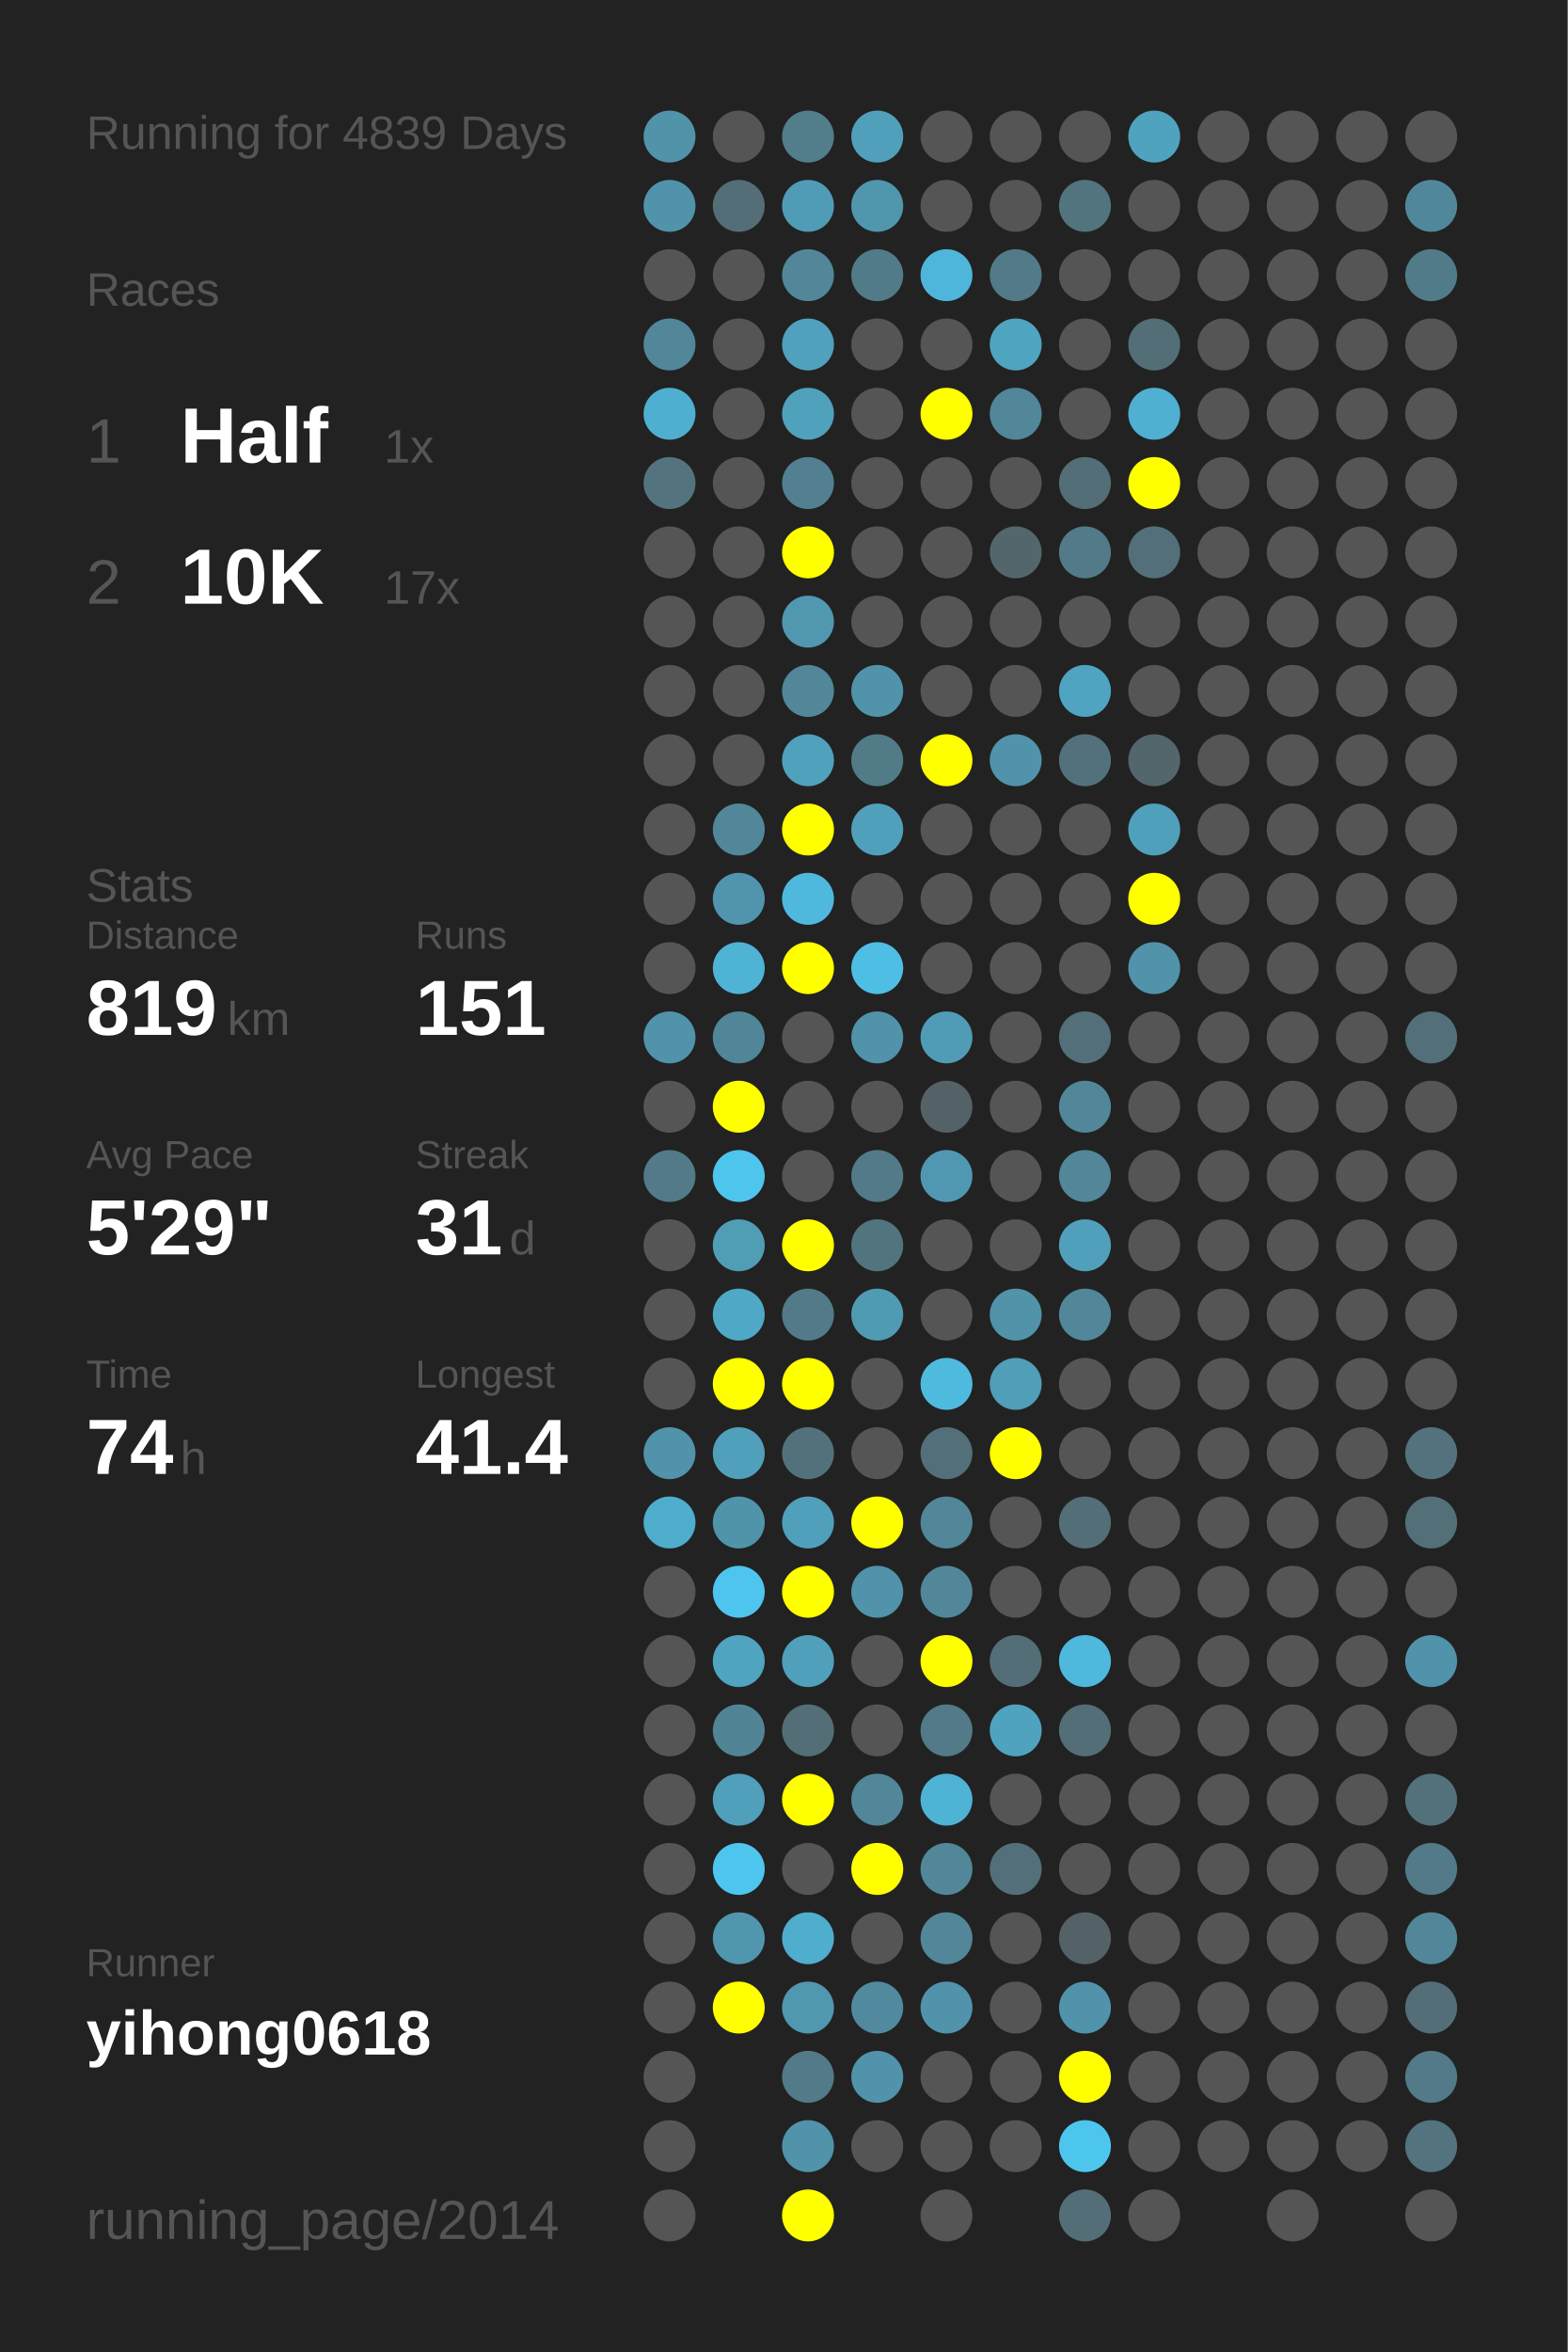
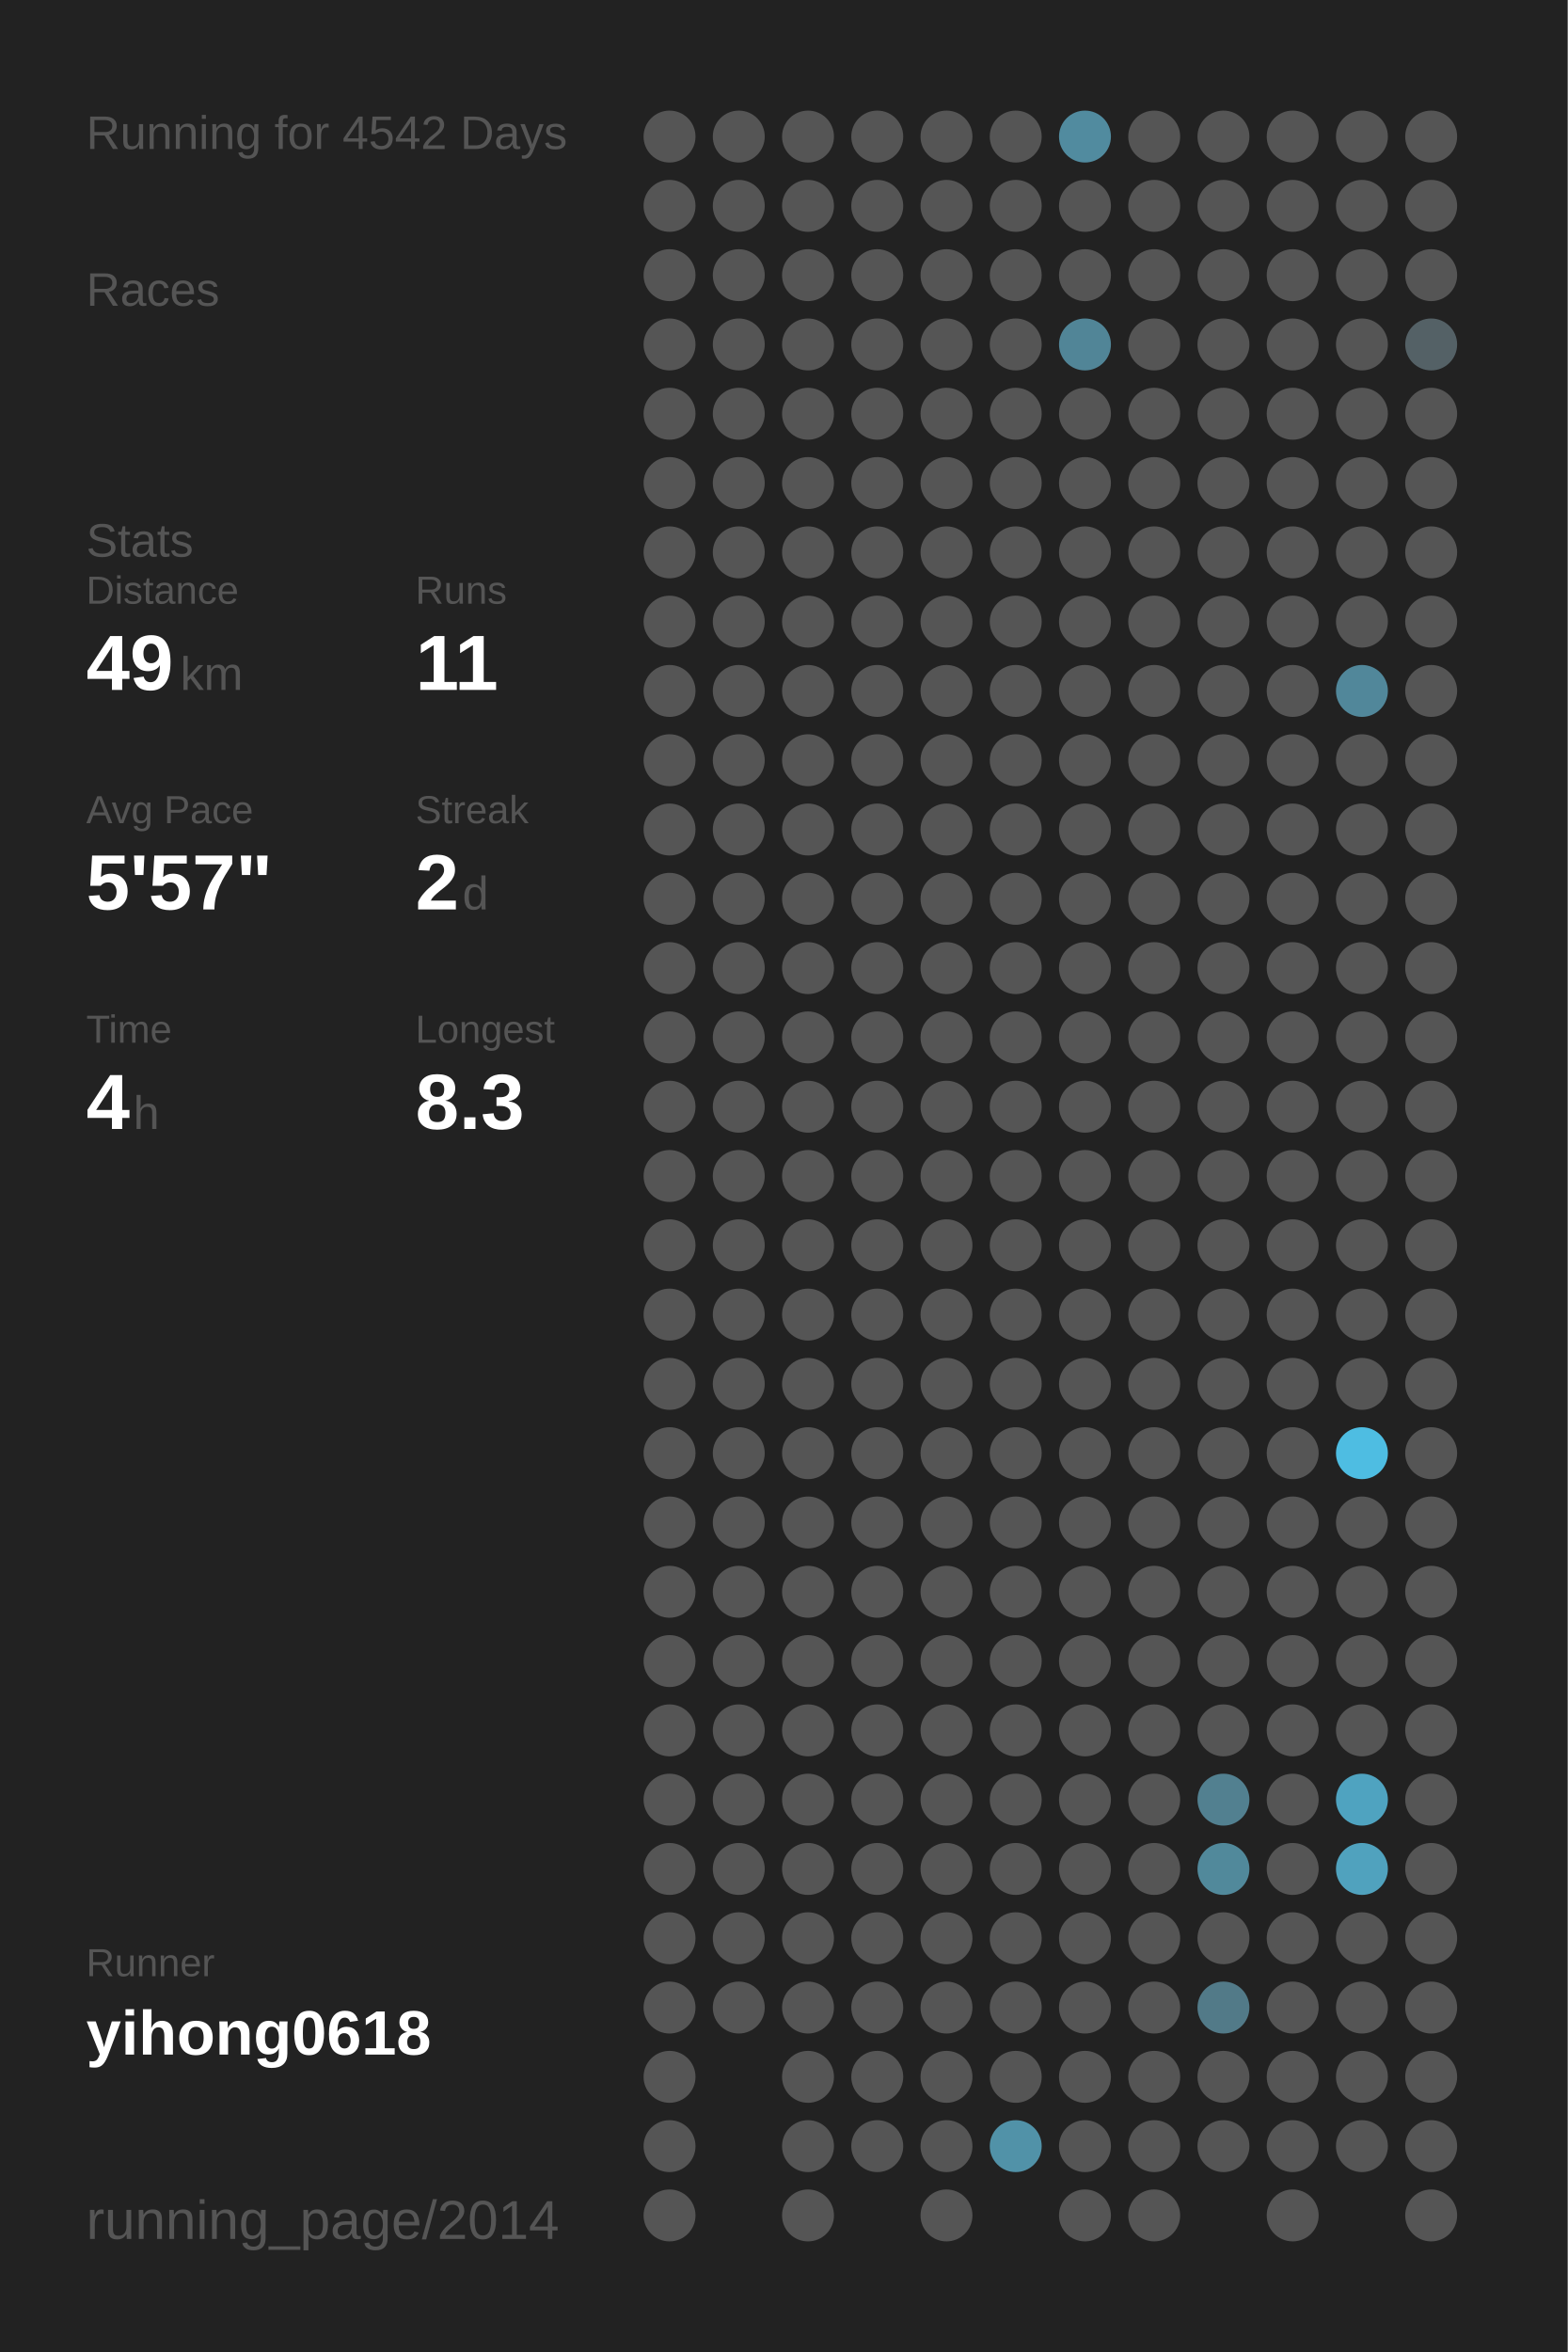
<svg xmlns="http://www.w3.org/2000/svg" baseProfile="full" height="300mm" version="1.1" viewBox="0,0,200,300" width="200mm">
  <defs />
  <rect fill="#222222" height="300" width="200" x="0" y="0" />
-   <text fill="#555555" style="font-size:6px; font-family:Arial;" x="11" y="19">Running for 4839 Days</text>
+   <text fill="#555555" style="font-size:6px; font-family:Arial;" x="11" y="19">Running for 4542 Days</text>
  <text fill="#555555" style="font-size:6px; font-family:Arial;" x="11" y="39">Races</text>
-   <text fill="#555555" style="font-size:8px; font-family:Arial;" x="11" y="59">1</text>
-   <text fill="#FFFFFF" style="font-size:10px; font-family:Arial; font-weight:bold;" x="23" y="59">Half</text>
-   <text fill="#555555" style="font-size:6px; font-family:Arial;" x="49" y="59">1x</text>
-   <text fill="#555555" style="font-size:8px; font-family:Arial;" x="11" y="77">2</text>
-   <text fill="#FFFFFF" style="font-size:10px; font-family:Arial; font-weight:bold;" x="23" y="77">10K</text>
-   <text fill="#555555" style="font-size:6px; font-family:Arial;" x="49" y="77">17x</text>
-   <text fill="#555555" style="font-size:6px; font-family:Arial;" x="11" y="115">Stats</text>
-   <text fill="#555555" style="font-size:5px; font-family:Arial;" x="11" y="121">Distance</text>
-   <text fill="#FFFFFF" style="font-size:10px; font-family:Arial; font-weight:bold;" x="11" y="132">819</text>
-   <text fill="#555555" style="font-size:6px; font-family:Arial;" x="29" y="132">km</text>
-   <text fill="#555555" style="font-size:5px; font-family:Arial;" x="53" y="121">Runs</text>
-   <text fill="#FFFFFF" style="font-size:10px; font-family:Arial; font-weight:bold;" x="53" y="132">151</text>
-   <text fill="#555555" style="font-size:5px; font-family:Arial;" x="11" y="149">Avg Pace</text>
-   <text fill="#FFFFFF" style="font-size:10px; font-family:Arial; font-weight:bold;" x="11" y="160">5'29"</text>
-   <text fill="#555555" style="font-size:5px; font-family:Arial;" x="53" y="149">Streak</text>
-   <text fill="#FFFFFF" style="font-size:10px; font-family:Arial; font-weight:bold;" x="53" y="160">31</text>
-   <text fill="#555555" style="font-size:6px; font-family:Arial;" x="65" y="160">d</text>
-   <text fill="#555555" style="font-size:5px; font-family:Arial;" x="11" y="177">Time</text>
-   <text fill="#FFFFFF" style="font-size:10px; font-family:Arial; font-weight:bold;" x="11" y="188">74</text>
-   <text fill="#555555" style="font-size:6px; font-family:Arial;" x="23" y="188">h</text>
-   <text fill="#555555" style="font-size:5px; font-family:Arial;" x="53" y="177">Longest</text>
-   <text fill="#FFFFFF" style="font-size:10px; font-family:Arial; font-weight:bold;" x="53" y="188">41.4</text>
+   <text fill="#555555" style="font-size:6px; font-family:Arial;" x="11" y="71">Stats</text>
+   <text fill="#555555" style="font-size:5px; font-family:Arial;" x="11" y="77">Distance</text>
+   <text fill="#FFFFFF" style="font-size:10px; font-family:Arial; font-weight:bold;" x="11" y="88">49</text>
+   <text fill="#555555" style="font-size:6px; font-family:Arial;" x="23" y="88">km</text>
+   <text fill="#555555" style="font-size:5px; font-family:Arial;" x="53" y="77">Runs</text>
+   <text fill="#FFFFFF" style="font-size:10px; font-family:Arial; font-weight:bold;" x="53" y="88">11</text>
+   <text fill="#555555" style="font-size:5px; font-family:Arial;" x="11" y="105">Avg Pace</text>
+   <text fill="#FFFFFF" style="font-size:10px; font-family:Arial; font-weight:bold;" x="11" y="116">5'57"</text>
+   <text fill="#555555" style="font-size:5px; font-family:Arial;" x="53" y="105">Streak</text>
+   <text fill="#FFFFFF" style="font-size:10px; font-family:Arial; font-weight:bold;" x="53" y="116">2</text>
+   <text fill="#555555" style="font-size:6px; font-family:Arial;" x="59" y="116">d</text>
+   <text fill="#555555" style="font-size:5px; font-family:Arial;" x="11" y="133">Time</text>
+   <text fill="#FFFFFF" style="font-size:10px; font-family:Arial; font-weight:bold;" x="11" y="144">4</text>
+   <text fill="#555555" style="font-size:6px; font-family:Arial;" x="17" y="144">h</text>
+   <text fill="#555555" style="font-size:5px; font-family:Arial;" x="53" y="133">Longest</text>
+   <text fill="#FFFFFF" style="font-size:10px; font-family:Arial; font-weight:bold;" x="53" y="144">8.3</text>
  <text fill="#555555" style="font-size:5px; font-family:Arial;" x="11" y="252.065">Runner</text>
  <text fill="#FFFFFF" style="font-size:8px; font-family:Arial; font-weight:bold;" x="11" y="262.065">yihong0618</text>
  <text fill="#555555" style="font-size:7px; font-family:Arial;" x="11" y="285.581">running_page/2014</text>
-   <circle cx="85.417" cy="17.419" fill="#5193a9" r="3.312" />
-   <circle cx="85.417" cy="26.258" fill="#5093aa" r="3.312" />
+   <circle cx="85.417" cy="17.419" fill="#555555" r="3.312" />
+   <circle cx="85.417" cy="26.258" fill="#555555" r="3.312" />
  <circle cx="85.417" cy="35.097" fill="#555555" r="3.312" />
-   <circle cx="85.417" cy="43.935" fill="#518799" r="3.312" />
-   <circle cx="85.417" cy="52.774" fill="#4fafd0" r="3.312" />
-   <circle cx="85.417" cy="61.613" fill="#53747f" r="3.312" />
+   <circle cx="85.417" cy="43.935" fill="#555555" r="3.312" />
+   <circle cx="85.417" cy="52.774" fill="#555555" r="3.312" />
+   <circle cx="85.417" cy="61.613" fill="#555555" r="3.312" />
  <circle cx="85.417" cy="70.452" fill="#555555" r="3.312" />
  <circle cx="85.417" cy="79.29" fill="#555555" r="3.312" />
  <circle cx="85.417" cy="88.129" fill="#555555" r="3.312" />
  <circle cx="85.417" cy="96.968" fill="#555555" r="3.312" />
  <circle cx="85.417" cy="105.806" fill="#555555" r="3.312" />
  <circle cx="85.417" cy="114.645" fill="#555555" r="3.312" />
  <circle cx="85.417" cy="123.484" fill="#555555" r="3.312" />
-   <circle cx="85.417" cy="132.323" fill="#5093aa" r="3.312" />
+   <circle cx="85.417" cy="132.323" fill="#555555" r="3.312" />
  <circle cx="85.417" cy="141.161" fill="#555555" r="3.312" />
-   <circle cx="85.417" cy="150" fill="#527a88" r="3.312" />
+   <circle cx="85.417" cy="150" fill="#555555" r="3.312" />
  <circle cx="85.417" cy="158.839" fill="#555555" r="3.312" />
  <circle cx="85.417" cy="167.677" fill="#555555" r="3.312" />
  <circle cx="85.417" cy="176.516" fill="#555555" r="3.312" />
-   <circle cx="85.417" cy="185.355" fill="#5093aa" r="3.312" />
-   <circle cx="85.417" cy="194.194" fill="#4fadcc" r="3.312" />
+   <circle cx="85.417" cy="185.355" fill="#555555" r="3.312" />
+   <circle cx="85.417" cy="194.194" fill="#555555" r="3.312" />
  <circle cx="85.417" cy="203.032" fill="#555555" r="3.312" />
  <circle cx="85.417" cy="211.871" fill="#555555" r="3.312" />
  <circle cx="85.417" cy="220.71" fill="#555555" r="3.312" />
  <circle cx="85.417" cy="229.548" fill="#555555" r="3.312" />
  <circle cx="85.417" cy="238.387" fill="#555555" r="3.312" />
  <circle cx="85.417" cy="247.226" fill="#555555" r="3.312" />
  <circle cx="85.417" cy="256.065" fill="#555555" r="3.312" />
  <circle cx="85.417" cy="264.903" fill="#555555" r="3.312" />
  <circle cx="85.417" cy="273.742" fill="#555555" r="3.312" />
  <circle cx="85.417" cy="282.581" fill="#555555" r="3.312" />
  <circle cx="94.25" cy="17.419" fill="#555555" r="3.312" />
-   <circle cx="94.25" cy="26.258" fill="#536e77" r="3.312" />
+   <circle cx="94.25" cy="26.258" fill="#555555" r="3.312" />
  <circle cx="94.25" cy="35.097" fill="#555555" r="3.312" />
  <circle cx="94.25" cy="43.935" fill="#555555" r="3.312" />
  <circle cx="94.25" cy="52.774" fill="#555555" r="3.312" />
  <circle cx="94.25" cy="61.613" fill="#555555" r="3.312" />
  <circle cx="94.25" cy="70.452" fill="#555555" r="3.312" />
  <circle cx="94.25" cy="79.29" fill="#555555" r="3.312" />
  <circle cx="94.25" cy="88.129" fill="#555555" r="3.312" />
  <circle cx="94.25" cy="96.968" fill="#555555" r="3.312" />
-   <circle cx="94.25" cy="105.806" fill="#518799" r="3.312" />
-   <circle cx="94.25" cy="114.645" fill="#5095ad" r="3.312" />
-   <circle cx="94.25" cy="123.484" fill="#4eb3d5" r="3.312" />
-   <circle cx="94.25" cy="132.323" fill="#518698" r="3.312" />
-   <circle cx="94.25" cy="141.161" fill="#FFFF00" r="3.312" />
-   <circle cx="94.25" cy="150" fill="#4dc5ed" r="3.312" />
-   <circle cx="94.25" cy="158.839" fill="#509db6" r="3.312" />
-   <circle cx="94.25" cy="167.677" fill="#4fa8c5" r="3.312" />
-   <circle cx="94.25" cy="176.516" fill="#FFFF00" r="3.312" />
-   <circle cx="94.25" cy="185.355" fill="#50a0bb" r="3.312" />
-   <circle cx="94.25" cy="194.194" fill="#5094aa" r="3.312" />
-   <circle cx="94.25" cy="203.032" fill="#4dc5ee" r="3.312" />
-   <circle cx="94.25" cy="211.871" fill="#4fa4c0" r="3.312" />
-   <circle cx="94.25" cy="220.71" fill="#518495" r="3.312" />
-   <circle cx="94.25" cy="229.548" fill="#50a0bb" r="3.312" />
-   <circle cx="94.25" cy="238.387" fill="#4dc5ee" r="3.312" />
-   <circle cx="94.25" cy="247.226" fill="#5096ae" r="3.312" />
-   <circle cx="94.25" cy="256.065" fill="#FFFF00" r="3.312" />
-   <circle cx="103.083" cy="17.419" fill="#527e8c" r="3.312" />
-   <circle cx="103.083" cy="26.258" fill="#509cb6" r="3.312" />
-   <circle cx="103.083" cy="35.097" fill="#518799" r="3.312" />
-   <circle cx="103.083" cy="43.935" fill="#50a1bd" r="3.312" />
-   <circle cx="103.083" cy="52.774" fill="#50a1bc" r="3.312" />
-   <circle cx="103.083" cy="61.613" fill="#528090" r="3.312" />
-   <circle cx="103.083" cy="70.452" fill="#FFFF00" r="3.312" />
-   <circle cx="103.083" cy="79.29" fill="#5097af" r="3.312" />
-   <circle cx="103.083" cy="88.129" fill="#518799" r="3.312" />
-   <circle cx="103.083" cy="96.968" fill="#50a1bc" r="3.312" />
-   <circle cx="103.083" cy="105.806" fill="#FFFF00" r="3.312" />
-   <circle cx="103.083" cy="114.645" fill="#4eb9dd" r="3.312" />
-   <circle cx="103.083" cy="123.484" fill="#FFFF00" r="3.312" />
+   <circle cx="94.25" cy="105.806" fill="#555555" r="3.312" />
+   <circle cx="94.25" cy="114.645" fill="#555555" r="3.312" />
+   <circle cx="94.25" cy="123.484" fill="#555555" r="3.312" />
+   <circle cx="94.25" cy="132.323" fill="#555555" r="3.312" />
+   <circle cx="94.25" cy="141.161" fill="#555555" r="3.312" />
+   <circle cx="94.25" cy="150" fill="#555555" r="3.312" />
+   <circle cx="94.25" cy="158.839" fill="#555555" r="3.312" />
+   <circle cx="94.25" cy="167.677" fill="#555555" r="3.312" />
+   <circle cx="94.25" cy="176.516" fill="#555555" r="3.312" />
+   <circle cx="94.25" cy="185.355" fill="#555555" r="3.312" />
+   <circle cx="94.25" cy="194.194" fill="#555555" r="3.312" />
+   <circle cx="94.25" cy="203.032" fill="#555555" r="3.312" />
+   <circle cx="94.25" cy="211.871" fill="#555555" r="3.312" />
+   <circle cx="94.25" cy="220.71" fill="#555555" r="3.312" />
+   <circle cx="94.25" cy="229.548" fill="#555555" r="3.312" />
+   <circle cx="94.25" cy="238.387" fill="#555555" r="3.312" />
+   <circle cx="94.25" cy="247.226" fill="#555555" r="3.312" />
+   <circle cx="94.25" cy="256.065" fill="#555555" r="3.312" />
+   <circle cx="103.083" cy="17.419" fill="#555555" r="3.312" />
+   <circle cx="103.083" cy="26.258" fill="#555555" r="3.312" />
+   <circle cx="103.083" cy="35.097" fill="#555555" r="3.312" />
+   <circle cx="103.083" cy="43.935" fill="#555555" r="3.312" />
+   <circle cx="103.083" cy="52.774" fill="#555555" r="3.312" />
+   <circle cx="103.083" cy="61.613" fill="#555555" r="3.312" />
+   <circle cx="103.083" cy="70.452" fill="#555555" r="3.312" />
+   <circle cx="103.083" cy="79.29" fill="#555555" r="3.312" />
+   <circle cx="103.083" cy="88.129" fill="#555555" r="3.312" />
+   <circle cx="103.083" cy="96.968" fill="#555555" r="3.312" />
+   <circle cx="103.083" cy="105.806" fill="#555555" r="3.312" />
+   <circle cx="103.083" cy="114.645" fill="#555555" r="3.312" />
+   <circle cx="103.083" cy="123.484" fill="#555555" r="3.312" />
  <circle cx="103.083" cy="132.323" fill="#555555" r="3.312" />
  <circle cx="103.083" cy="141.161" fill="#555555" r="3.312" />
  <circle cx="103.083" cy="150" fill="#555555" r="3.312" />
-   <circle cx="103.083" cy="158.839" fill="#FFFF00" r="3.312" />
-   <circle cx="103.083" cy="167.677" fill="#527a88" r="3.312" />
-   <circle cx="103.083" cy="176.516" fill="#FFFF00" r="3.312" />
-   <circle cx="103.083" cy="185.355" fill="#53717b" r="3.312" />
-   <circle cx="103.083" cy="194.194" fill="#50a0bb" r="3.312" />
-   <circle cx="103.083" cy="203.032" fill="#FFFF00" r="3.312" />
-   <circle cx="103.083" cy="211.871" fill="#50a0bb" r="3.312" />
-   <circle cx="103.083" cy="220.71" fill="#536e77" r="3.312" />
-   <circle cx="103.083" cy="229.548" fill="#FFFF00" r="3.312" />
+   <circle cx="103.083" cy="158.839" fill="#555555" r="3.312" />
+   <circle cx="103.083" cy="167.677" fill="#555555" r="3.312" />
+   <circle cx="103.083" cy="176.516" fill="#555555" r="3.312" />
+   <circle cx="103.083" cy="185.355" fill="#555555" r="3.312" />
+   <circle cx="103.083" cy="194.194" fill="#555555" r="3.312" />
+   <circle cx="103.083" cy="203.032" fill="#555555" r="3.312" />
+   <circle cx="103.083" cy="211.871" fill="#555555" r="3.312" />
+   <circle cx="103.083" cy="220.71" fill="#555555" r="3.312" />
+   <circle cx="103.083" cy="229.548" fill="#555555" r="3.312" />
  <circle cx="103.083" cy="238.387" fill="#555555" r="3.312" />
-   <circle cx="103.083" cy="247.226" fill="#4fadcd" r="3.312" />
-   <circle cx="103.083" cy="256.065" fill="#5097b0" r="3.312" />
-   <circle cx="103.083" cy="264.903" fill="#527a88" r="3.312" />
-   <circle cx="103.083" cy="273.742" fill="#5093aa" r="3.312" />
-   <circle cx="103.083" cy="282.581" fill="#FFFF00" r="3.312" />
-   <circle cx="111.917" cy="17.419" fill="#50a0bb" r="3.312" />
-   <circle cx="111.917" cy="26.258" fill="#5097ae" r="3.312" />
-   <circle cx="111.917" cy="35.097" fill="#527b89" r="3.312" />
+   <circle cx="103.083" cy="247.226" fill="#555555" r="3.312" />
+   <circle cx="103.083" cy="256.065" fill="#555555" r="3.312" />
+   <circle cx="103.083" cy="264.903" fill="#555555" r="3.312" />
+   <circle cx="103.083" cy="273.742" fill="#555555" r="3.312" />
+   <circle cx="103.083" cy="282.581" fill="#555555" r="3.312" />
+   <circle cx="111.917" cy="17.419" fill="#555555" r="3.312" />
+   <circle cx="111.917" cy="26.258" fill="#555555" r="3.312" />
+   <circle cx="111.917" cy="35.097" fill="#555555" r="3.312" />
  <circle cx="111.917" cy="43.935" fill="#555555" r="3.312" />
  <circle cx="111.917" cy="52.774" fill="#555555" r="3.312" />
  <circle cx="111.917" cy="61.613" fill="#555555" r="3.312" />
  <circle cx="111.917" cy="70.452" fill="#555555" r="3.312" />
  <circle cx="111.917" cy="79.29" fill="#555555" r="3.312" />
-   <circle cx="111.917" cy="88.129" fill="#5093aa" r="3.312" />
-   <circle cx="111.917" cy="96.968" fill="#527b88" r="3.312" />
-   <circle cx="111.917" cy="105.806" fill="#50a0bb" r="3.312" />
+   <circle cx="111.917" cy="88.129" fill="#555555" r="3.312" />
+   <circle cx="111.917" cy="96.968" fill="#555555" r="3.312" />
+   <circle cx="111.917" cy="105.806" fill="#555555" r="3.312" />
  <circle cx="111.917" cy="114.645" fill="#555555" r="3.312" />
-   <circle cx="111.917" cy="123.484" fill="#4ebee4" r="3.312" />
-   <circle cx="111.917" cy="132.323" fill="#5093aa" r="3.312" />
+   <circle cx="111.917" cy="123.484" fill="#555555" r="3.312" />
+   <circle cx="111.917" cy="132.323" fill="#555555" r="3.312" />
  <circle cx="111.917" cy="141.161" fill="#555555" r="3.312" />
-   <circle cx="111.917" cy="150" fill="#527a88" r="3.312" />
-   <circle cx="111.917" cy="158.839" fill="#52747f" r="3.312" />
-   <circle cx="111.917" cy="167.677" fill="#509bb4" r="3.312" />
+   <circle cx="111.917" cy="150" fill="#555555" r="3.312" />
+   <circle cx="111.917" cy="158.839" fill="#555555" r="3.312" />
+   <circle cx="111.917" cy="167.677" fill="#555555" r="3.312" />
  <circle cx="111.917" cy="176.516" fill="#555555" r="3.312" />
  <circle cx="111.917" cy="185.355" fill="#555555" r="3.312" />
-   <circle cx="111.917" cy="194.194" fill="#FFFF00" r="3.312" />
-   <circle cx="111.917" cy="203.032" fill="#5093aa" r="3.312" />
+   <circle cx="111.917" cy="194.194" fill="#555555" r="3.312" />
+   <circle cx="111.917" cy="203.032" fill="#555555" r="3.312" />
  <circle cx="111.917" cy="211.871" fill="#555555" r="3.312" />
  <circle cx="111.917" cy="220.71" fill="#555555" r="3.312" />
-   <circle cx="111.917" cy="229.548" fill="#518799" r="3.312" />
-   <circle cx="111.917" cy="238.387" fill="#FFFF00" r="3.312" />
+   <circle cx="111.917" cy="229.548" fill="#555555" r="3.312" />
+   <circle cx="111.917" cy="238.387" fill="#555555" r="3.312" />
  <circle cx="111.917" cy="247.226" fill="#555555" r="3.312" />
-   <circle cx="111.917" cy="256.065" fill="#518a9e" r="3.312" />
-   <circle cx="111.917" cy="264.903" fill="#5093aa" r="3.312" />
+   <circle cx="111.917" cy="256.065" fill="#555555" r="3.312" />
+   <circle cx="111.917" cy="264.903" fill="#555555" r="3.312" />
  <circle cx="111.917" cy="273.742" fill="#555555" r="3.312" />
  <circle cx="120.75" cy="17.419" fill="#555555" r="3.312" />
  <circle cx="120.75" cy="26.258" fill="#555555" r="3.312" />
-   <circle cx="120.75" cy="35.097" fill="#4eb6da" r="3.312" />
+   <circle cx="120.75" cy="35.097" fill="#555555" r="3.312" />
  <circle cx="120.75" cy="43.935" fill="#555555" r="3.312" />
-   <circle cx="120.75" cy="52.774" fill="#FFFF00" r="3.312" />
+   <circle cx="120.75" cy="52.774" fill="#555555" r="3.312" />
  <circle cx="120.75" cy="61.613" fill="#555555" r="3.312" />
  <circle cx="120.75" cy="70.452" fill="#555555" r="3.312" />
  <circle cx="120.75" cy="79.29" fill="#555555" r="3.312" />
  <circle cx="120.75" cy="88.129" fill="#555555" r="3.312" />
-   <circle cx="120.75" cy="96.968" fill="#FFFF00" r="3.312" />
+   <circle cx="120.75" cy="96.968" fill="#555555" r="3.312" />
  <circle cx="120.75" cy="105.806" fill="#555555" r="3.312" />
  <circle cx="120.75" cy="114.645" fill="#555555" r="3.312" />
  <circle cx="120.75" cy="123.484" fill="#555555" r="3.312" />
-   <circle cx="120.75" cy="132.323" fill="#509cb6" r="3.312" />
-   <circle cx="120.75" cy="141.161" fill="#546166" r="3.312" />
-   <circle cx="120.75" cy="150" fill="#5098b1" r="3.312" />
+   <circle cx="120.75" cy="132.323" fill="#555555" r="3.312" />
+   <circle cx="120.75" cy="141.161" fill="#555555" r="3.312" />
+   <circle cx="120.75" cy="150" fill="#555555" r="3.312" />
  <circle cx="120.75" cy="158.839" fill="#555555" r="3.312" />
  <circle cx="120.75" cy="167.677" fill="#555555" r="3.312" />
-   <circle cx="120.75" cy="176.516" fill="#4ebade" r="3.312" />
-   <circle cx="120.75" cy="185.355" fill="#53707a" r="3.312" />
-   <circle cx="120.75" cy="194.194" fill="#518799" r="3.312" />
-   <circle cx="120.75" cy="203.032" fill="#518799" r="3.312" />
-   <circle cx="120.75" cy="211.871" fill="#FFFF00" r="3.312" />
-   <circle cx="120.75" cy="220.71" fill="#527a88" r="3.312" />
-   <circle cx="120.75" cy="229.548" fill="#4eb3d5" r="3.312" />
-   <circle cx="120.75" cy="238.387" fill="#518799" r="3.312" />
-   <circle cx="120.75" cy="247.226" fill="#518799" r="3.312" />
-   <circle cx="120.75" cy="256.065" fill="#5093aa" r="3.312" />
+   <circle cx="120.75" cy="176.516" fill="#555555" r="3.312" />
+   <circle cx="120.75" cy="185.355" fill="#555555" r="3.312" />
+   <circle cx="120.75" cy="194.194" fill="#555555" r="3.312" />
+   <circle cx="120.75" cy="203.032" fill="#555555" r="3.312" />
+   <circle cx="120.75" cy="211.871" fill="#555555" r="3.312" />
+   <circle cx="120.75" cy="220.71" fill="#555555" r="3.312" />
+   <circle cx="120.75" cy="229.548" fill="#555555" r="3.312" />
+   <circle cx="120.75" cy="238.387" fill="#555555" r="3.312" />
+   <circle cx="120.75" cy="247.226" fill="#555555" r="3.312" />
+   <circle cx="120.75" cy="256.065" fill="#555555" r="3.312" />
  <circle cx="120.75" cy="264.903" fill="#555555" r="3.312" />
  <circle cx="120.75" cy="273.742" fill="#555555" r="3.312" />
  <circle cx="120.75" cy="282.581" fill="#555555" r="3.312" />
  <circle cx="129.583" cy="17.419" fill="#555555" r="3.312" />
  <circle cx="129.583" cy="26.258" fill="#555555" r="3.312" />
-   <circle cx="129.583" cy="35.097" fill="#527a88" r="3.312" />
-   <circle cx="129.583" cy="43.935" fill="#4fa4c0" r="3.312" />
-   <circle cx="129.583" cy="52.774" fill="#518799" r="3.312" />
+   <circle cx="129.583" cy="35.097" fill="#555555" r="3.312" />
+   <circle cx="129.583" cy="43.935" fill="#555555" r="3.312" />
+   <circle cx="129.583" cy="52.774" fill="#555555" r="3.312" />
  <circle cx="129.583" cy="61.613" fill="#555555" r="3.312" />
-   <circle cx="129.583" cy="70.452" fill="#53666c" r="3.312" />
+   <circle cx="129.583" cy="70.452" fill="#555555" r="3.312" />
  <circle cx="129.583" cy="79.29" fill="#555555" r="3.312" />
  <circle cx="129.583" cy="88.129" fill="#555555" r="3.312" />
-   <circle cx="129.583" cy="96.968" fill="#5093aa" r="3.312" />
+   <circle cx="129.583" cy="96.968" fill="#555555" r="3.312" />
  <circle cx="129.583" cy="105.806" fill="#555555" r="3.312" />
  <circle cx="129.583" cy="114.645" fill="#555555" r="3.312" />
  <circle cx="129.583" cy="123.484" fill="#555555" r="3.312" />
  <circle cx="129.583" cy="132.323" fill="#555555" r="3.312" />
  <circle cx="129.583" cy="141.161" fill="#555555" r="3.312" />
  <circle cx="129.583" cy="150" fill="#555555" r="3.312" />
  <circle cx="129.583" cy="158.839" fill="#555555" r="3.312" />
-   <circle cx="129.583" cy="167.677" fill="#5193a9" r="3.312" />
-   <circle cx="129.583" cy="176.516" fill="#509eb8" r="3.312" />
-   <circle cx="129.583" cy="185.355" fill="#FFFF00" r="3.312" />
+   <circle cx="129.583" cy="167.677" fill="#555555" r="3.312" />
+   <circle cx="129.583" cy="176.516" fill="#555555" r="3.312" />
+   <circle cx="129.583" cy="185.355" fill="#555555" r="3.312" />
  <circle cx="129.583" cy="194.194" fill="#555555" r="3.312" />
  <circle cx="129.583" cy="203.032" fill="#555555" r="3.312" />
-   <circle cx="129.583" cy="211.871" fill="#536e77" r="3.312" />
-   <circle cx="129.583" cy="220.71" fill="#50a3bf" r="3.312" />
+   <circle cx="129.583" cy="211.871" fill="#555555" r="3.312" />
+   <circle cx="129.583" cy="220.71" fill="#555555" r="3.312" />
  <circle cx="129.583" cy="229.548" fill="#555555" r="3.312" />
-   <circle cx="129.583" cy="238.387" fill="#53707a" r="3.312" />
+   <circle cx="129.583" cy="238.387" fill="#555555" r="3.312" />
  <circle cx="129.583" cy="247.226" fill="#555555" r="3.312" />
  <circle cx="129.583" cy="256.065" fill="#555555" r="3.312" />
  <circle cx="129.583" cy="264.903" fill="#555555" r="3.312" />
-   <circle cx="129.583" cy="273.742" fill="#555555" r="3.312" />
-   <circle cx="138.417" cy="17.419" fill="#555555" r="3.312" />
-   <circle cx="138.417" cy="26.258" fill="#52747f" r="3.312" />
+   <circle cx="129.583" cy="273.742" fill="#5192a8" r="3.312" />
+   <circle cx="138.417" cy="17.419" fill="#518b9f" r="3.312" />
+   <circle cx="138.417" cy="26.258" fill="#555555" r="3.312" />
  <circle cx="138.417" cy="35.097" fill="#555555" r="3.312" />
-   <circle cx="138.417" cy="43.935" fill="#555555" r="3.312" />
+   <circle cx="138.417" cy="43.935" fill="#518597" r="3.312" />
  <circle cx="138.417" cy="52.774" fill="#555555" r="3.312" />
-   <circle cx="138.417" cy="61.613" fill="#536e77" r="3.312" />
-   <circle cx="138.417" cy="70.452" fill="#527a88" r="3.312" />
+   <circle cx="138.417" cy="61.613" fill="#555555" r="3.312" />
+   <circle cx="138.417" cy="70.452" fill="#555555" r="3.312" />
  <circle cx="138.417" cy="79.29" fill="#555555" r="3.312" />
-   <circle cx="138.417" cy="88.129" fill="#4fa4c1" r="3.312" />
-   <circle cx="138.417" cy="96.968" fill="#53717c" r="3.312" />
+   <circle cx="138.417" cy="88.129" fill="#555555" r="3.312" />
+   <circle cx="138.417" cy="96.968" fill="#555555" r="3.312" />
  <circle cx="138.417" cy="105.806" fill="#555555" r="3.312" />
  <circle cx="138.417" cy="114.645" fill="#555555" r="3.312" />
  <circle cx="138.417" cy="123.484" fill="#555555" r="3.312" />
-   <circle cx="138.417" cy="132.323" fill="#536f79" r="3.312" />
-   <circle cx="138.417" cy="141.161" fill="#518799" r="3.312" />
-   <circle cx="138.417" cy="150" fill="#518799" r="3.312" />
-   <circle cx="138.417" cy="158.839" fill="#50a0bb" r="3.312" />
-   <circle cx="138.417" cy="167.677" fill="#518799" r="3.312" />
+   <circle cx="138.417" cy="132.323" fill="#555555" r="3.312" />
+   <circle cx="138.417" cy="141.161" fill="#555555" r="3.312" />
+   <circle cx="138.417" cy="150" fill="#555555" r="3.312" />
+   <circle cx="138.417" cy="158.839" fill="#555555" r="3.312" />
+   <circle cx="138.417" cy="167.677" fill="#555555" r="3.312" />
  <circle cx="138.417" cy="176.516" fill="#555555" r="3.312" />
  <circle cx="138.417" cy="185.355" fill="#555555" r="3.312" />
-   <circle cx="138.417" cy="194.194" fill="#536e77" r="3.312" />
+   <circle cx="138.417" cy="194.194" fill="#555555" r="3.312" />
  <circle cx="138.417" cy="203.032" fill="#555555" r="3.312" />
-   <circle cx="138.417" cy="211.871" fill="#4eb9dd" r="3.312" />
-   <circle cx="138.417" cy="220.71" fill="#536e77" r="3.312" />
+   <circle cx="138.417" cy="211.871" fill="#555555" r="3.312" />
+   <circle cx="138.417" cy="220.71" fill="#555555" r="3.312" />
  <circle cx="138.417" cy="229.548" fill="#555555" r="3.312" />
  <circle cx="138.417" cy="238.387" fill="#555555" r="3.312" />
-   <circle cx="138.417" cy="247.226" fill="#546267" r="3.312" />
-   <circle cx="138.417" cy="256.065" fill="#5093aa" r="3.312" />
-   <circle cx="138.417" cy="264.903" fill="#FFFF00" r="3.312" />
-   <circle cx="138.417" cy="273.742" fill="#4dc6ee" r="3.312" />
-   <circle cx="138.417" cy="282.581" fill="#536e77" r="3.312" />
-   <circle cx="147.25" cy="17.419" fill="#4fa3bf" r="3.312" />
+   <circle cx="138.417" cy="247.226" fill="#555555" r="3.312" />
+   <circle cx="138.417" cy="256.065" fill="#555555" r="3.312" />
+   <circle cx="138.417" cy="264.903" fill="#555555" r="3.312" />
+   <circle cx="138.417" cy="273.742" fill="#555555" r="3.312" />
+   <circle cx="138.417" cy="282.581" fill="#555555" r="3.312" />
+   <circle cx="147.25" cy="17.419" fill="#555555" r="3.312" />
  <circle cx="147.25" cy="26.258" fill="#555555" r="3.312" />
  <circle cx="147.25" cy="35.097" fill="#555555" r="3.312" />
-   <circle cx="147.25" cy="43.935" fill="#536e77" r="3.312" />
-   <circle cx="147.25" cy="52.774" fill="#4fb0d1" r="3.312" />
-   <circle cx="147.25" cy="61.613" fill="#FFFF00" r="3.312" />
-   <circle cx="147.25" cy="70.452" fill="#53707a" r="3.312" />
+   <circle cx="147.25" cy="43.935" fill="#555555" r="3.312" />
+   <circle cx="147.25" cy="52.774" fill="#555555" r="3.312" />
+   <circle cx="147.25" cy="61.613" fill="#555555" r="3.312" />
+   <circle cx="147.25" cy="70.452" fill="#555555" r="3.312" />
  <circle cx="147.25" cy="79.29" fill="#555555" r="3.312" />
  <circle cx="147.25" cy="88.129" fill="#555555" r="3.312" />
-   <circle cx="147.25" cy="96.968" fill="#53666c" r="3.312" />
-   <circle cx="147.25" cy="105.806" fill="#50a0bb" r="3.312" />
-   <circle cx="147.25" cy="114.645" fill="#FFFF00" r="3.312" />
-   <circle cx="147.25" cy="123.484" fill="#5093aa" r="3.312" />
+   <circle cx="147.25" cy="96.968" fill="#555555" r="3.312" />
+   <circle cx="147.25" cy="105.806" fill="#555555" r="3.312" />
+   <circle cx="147.25" cy="114.645" fill="#555555" r="3.312" />
+   <circle cx="147.25" cy="123.484" fill="#555555" r="3.312" />
  <circle cx="147.25" cy="132.323" fill="#555555" r="3.312" />
  <circle cx="147.25" cy="141.161" fill="#555555" r="3.312" />
  <circle cx="147.25" cy="150" fill="#555555" r="3.312" />
  <circle cx="147.25" cy="158.839" fill="#555555" r="3.312" />
  <circle cx="147.25" cy="167.677" fill="#555555" r="3.312" />
  <circle cx="147.25" cy="176.516" fill="#555555" r="3.312" />
  <circle cx="147.25" cy="185.355" fill="#555555" r="3.312" />
  <circle cx="147.25" cy="194.194" fill="#555555" r="3.312" />
  <circle cx="147.25" cy="203.032" fill="#555555" r="3.312" />
  <circle cx="147.25" cy="211.871" fill="#555555" r="3.312" />
  <circle cx="147.25" cy="220.71" fill="#555555" r="3.312" />
  <circle cx="147.25" cy="229.548" fill="#555555" r="3.312" />
  <circle cx="147.25" cy="238.387" fill="#555555" r="3.312" />
  <circle cx="147.25" cy="247.226" fill="#555555" r="3.312" />
  <circle cx="147.25" cy="256.065" fill="#555555" r="3.312" />
  <circle cx="147.25" cy="264.903" fill="#555555" r="3.312" />
  <circle cx="147.25" cy="273.742" fill="#555555" r="3.312" />
  <circle cx="147.25" cy="282.581" fill="#555555" r="3.312" />
  <circle cx="156.083" cy="17.419" fill="#555555" r="3.312" />
  <circle cx="156.083" cy="26.258" fill="#555555" r="3.312" />
  <circle cx="156.083" cy="35.097" fill="#555555" r="3.312" />
  <circle cx="156.083" cy="43.935" fill="#555555" r="3.312" />
  <circle cx="156.083" cy="52.774" fill="#555555" r="3.312" />
  <circle cx="156.083" cy="61.613" fill="#555555" r="3.312" />
  <circle cx="156.083" cy="70.452" fill="#555555" r="3.312" />
  <circle cx="156.083" cy="79.29" fill="#555555" r="3.312" />
  <circle cx="156.083" cy="88.129" fill="#555555" r="3.312" />
  <circle cx="156.083" cy="96.968" fill="#555555" r="3.312" />
  <circle cx="156.083" cy="105.806" fill="#555555" r="3.312" />
  <circle cx="156.083" cy="114.645" fill="#555555" r="3.312" />
  <circle cx="156.083" cy="123.484" fill="#555555" r="3.312" />
  <circle cx="156.083" cy="132.323" fill="#555555" r="3.312" />
  <circle cx="156.083" cy="141.161" fill="#555555" r="3.312" />
  <circle cx="156.083" cy="150" fill="#555555" r="3.312" />
  <circle cx="156.083" cy="158.839" fill="#555555" r="3.312" />
  <circle cx="156.083" cy="167.677" fill="#555555" r="3.312" />
  <circle cx="156.083" cy="176.516" fill="#555555" r="3.312" />
  <circle cx="156.083" cy="185.355" fill="#555555" r="3.312" />
  <circle cx="156.083" cy="194.194" fill="#555555" r="3.312" />
  <circle cx="156.083" cy="203.032" fill="#555555" r="3.312" />
  <circle cx="156.083" cy="211.871" fill="#555555" r="3.312" />
  <circle cx="156.083" cy="220.71" fill="#555555" r="3.312" />
-   <circle cx="156.083" cy="229.548" fill="#555555" r="3.312" />
-   <circle cx="156.083" cy="238.387" fill="#555555" r="3.312" />
+   <circle cx="156.083" cy="229.548" fill="#528090" r="3.312" />
+   <circle cx="156.083" cy="238.387" fill="#51899b" r="3.312" />
  <circle cx="156.083" cy="247.226" fill="#555555" r="3.312" />
-   <circle cx="156.083" cy="256.065" fill="#555555" r="3.312" />
+   <circle cx="156.083" cy="256.065" fill="#527a88" r="3.312" />
  <circle cx="156.083" cy="264.903" fill="#555555" r="3.312" />
  <circle cx="156.083" cy="273.742" fill="#555555" r="3.312" />
  <circle cx="164.917" cy="17.419" fill="#555555" r="3.312" />
  <circle cx="164.917" cy="26.258" fill="#555555" r="3.312" />
  <circle cx="164.917" cy="35.097" fill="#555555" r="3.312" />
  <circle cx="164.917" cy="43.935" fill="#555555" r="3.312" />
  <circle cx="164.917" cy="52.774" fill="#555555" r="3.312" />
  <circle cx="164.917" cy="61.613" fill="#555555" r="3.312" />
  <circle cx="164.917" cy="70.452" fill="#555555" r="3.312" />
  <circle cx="164.917" cy="79.29" fill="#555555" r="3.312" />
  <circle cx="164.917" cy="88.129" fill="#555555" r="3.312" />
  <circle cx="164.917" cy="96.968" fill="#555555" r="3.312" />
  <circle cx="164.917" cy="105.806" fill="#555555" r="3.312" />
  <circle cx="164.917" cy="114.645" fill="#555555" r="3.312" />
  <circle cx="164.917" cy="123.484" fill="#555555" r="3.312" />
  <circle cx="164.917" cy="132.323" fill="#555555" r="3.312" />
  <circle cx="164.917" cy="141.161" fill="#555555" r="3.312" />
  <circle cx="164.917" cy="150" fill="#555555" r="3.312" />
  <circle cx="164.917" cy="158.839" fill="#555555" r="3.312" />
  <circle cx="164.917" cy="167.677" fill="#555555" r="3.312" />
  <circle cx="164.917" cy="176.516" fill="#555555" r="3.312" />
  <circle cx="164.917" cy="185.355" fill="#555555" r="3.312" />
  <circle cx="164.917" cy="194.194" fill="#555555" r="3.312" />
  <circle cx="164.917" cy="203.032" fill="#555555" r="3.312" />
  <circle cx="164.917" cy="211.871" fill="#555555" r="3.312" />
  <circle cx="164.917" cy="220.71" fill="#555555" r="3.312" />
  <circle cx="164.917" cy="229.548" fill="#555555" r="3.312" />
  <circle cx="164.917" cy="238.387" fill="#555555" r="3.312" />
  <circle cx="164.917" cy="247.226" fill="#555555" r="3.312" />
  <circle cx="164.917" cy="256.065" fill="#555555" r="3.312" />
  <circle cx="164.917" cy="264.903" fill="#555555" r="3.312" />
  <circle cx="164.917" cy="273.742" fill="#555555" r="3.312" />
  <circle cx="164.917" cy="282.581" fill="#555555" r="3.312" />
  <circle cx="173.75" cy="17.419" fill="#555555" r="3.312" />
  <circle cx="173.75" cy="26.258" fill="#555555" r="3.312" />
  <circle cx="173.75" cy="35.097" fill="#555555" r="3.312" />
  <circle cx="173.75" cy="43.935" fill="#555555" r="3.312" />
  <circle cx="173.75" cy="52.774" fill="#555555" r="3.312" />
  <circle cx="173.75" cy="61.613" fill="#555555" r="3.312" />
  <circle cx="173.75" cy="70.452" fill="#555555" r="3.312" />
  <circle cx="173.75" cy="79.29" fill="#555555" r="3.312" />
-   <circle cx="173.75" cy="88.129" fill="#555555" r="3.312" />
+   <circle cx="173.75" cy="88.129" fill="#51879a" r="3.312" />
  <circle cx="173.75" cy="96.968" fill="#555555" r="3.312" />
  <circle cx="173.75" cy="105.806" fill="#555555" r="3.312" />
  <circle cx="173.75" cy="114.645" fill="#555555" r="3.312" />
  <circle cx="173.75" cy="123.484" fill="#555555" r="3.312" />
  <circle cx="173.75" cy="132.323" fill="#555555" r="3.312" />
  <circle cx="173.75" cy="141.161" fill="#555555" r="3.312" />
  <circle cx="173.75" cy="150" fill="#555555" r="3.312" />
  <circle cx="173.75" cy="158.839" fill="#555555" r="3.312" />
  <circle cx="173.75" cy="167.677" fill="#555555" r="3.312" />
  <circle cx="173.75" cy="176.516" fill="#555555" r="3.312" />
-   <circle cx="173.75" cy="185.355" fill="#555555" r="3.312" />
+   <circle cx="173.75" cy="185.355" fill="#4ebde2" r="3.312" />
  <circle cx="173.75" cy="194.194" fill="#555555" r="3.312" />
  <circle cx="173.75" cy="203.032" fill="#555555" r="3.312" />
  <circle cx="173.75" cy="211.871" fill="#555555" r="3.312" />
  <circle cx="173.75" cy="220.71" fill="#555555" r="3.312" />
-   <circle cx="173.75" cy="229.548" fill="#555555" r="3.312" />
-   <circle cx="173.75" cy="238.387" fill="#555555" r="3.312" />
+   <circle cx="173.75" cy="229.548" fill="#4fa3c0" r="3.312" />
+   <circle cx="173.75" cy="238.387" fill="#50a2be" r="3.312" />
  <circle cx="173.75" cy="247.226" fill="#555555" r="3.312" />
  <circle cx="173.75" cy="256.065" fill="#555555" r="3.312" />
  <circle cx="173.75" cy="264.903" fill="#555555" r="3.312" />
  <circle cx="173.75" cy="273.742" fill="#555555" r="3.312" />
  <circle cx="182.583" cy="17.419" fill="#555555" r="3.312" />
-   <circle cx="182.583" cy="26.258" fill="#51879a" r="3.312" />
-   <circle cx="182.583" cy="35.097" fill="#527b89" r="3.312" />
-   <circle cx="182.583" cy="43.935" fill="#555555" r="3.312" />
+   <circle cx="182.583" cy="26.258" fill="#555555" r="3.312" />
+   <circle cx="182.583" cy="35.097" fill="#555555" r="3.312" />
+   <circle cx="182.583" cy="43.935" fill="#546166" r="3.312" />
  <circle cx="182.583" cy="52.774" fill="#555555" r="3.312" />
  <circle cx="182.583" cy="61.613" fill="#555555" r="3.312" />
  <circle cx="182.583" cy="70.452" fill="#555555" r="3.312" />
  <circle cx="182.583" cy="79.29" fill="#555555" r="3.312" />
  <circle cx="182.583" cy="88.129" fill="#555555" r="3.312" />
  <circle cx="182.583" cy="96.968" fill="#555555" r="3.312" />
  <circle cx="182.583" cy="105.806" fill="#555555" r="3.312" />
  <circle cx="182.583" cy="114.645" fill="#555555" r="3.312" />
  <circle cx="182.583" cy="123.484" fill="#555555" r="3.312" />
-   <circle cx="182.583" cy="132.323" fill="#536f79" r="3.312" />
+   <circle cx="182.583" cy="132.323" fill="#555555" r="3.312" />
  <circle cx="182.583" cy="141.161" fill="#555555" r="3.312" />
  <circle cx="182.583" cy="150" fill="#555555" r="3.312" />
  <circle cx="182.583" cy="158.839" fill="#555555" r="3.312" />
  <circle cx="182.583" cy="167.677" fill="#555555" r="3.312" />
  <circle cx="182.583" cy="176.516" fill="#555555" r="3.312" />
-   <circle cx="182.583" cy="185.355" fill="#53727d" r="3.312" />
-   <circle cx="182.583" cy="194.194" fill="#537079" r="3.312" />
+   <circle cx="182.583" cy="185.355" fill="#555555" r="3.312" />
+   <circle cx="182.583" cy="194.194" fill="#555555" r="3.312" />
  <circle cx="182.583" cy="203.032" fill="#555555" r="3.312" />
-   <circle cx="182.583" cy="211.871" fill="#5093aa" r="3.312" />
+   <circle cx="182.583" cy="211.871" fill="#555555" r="3.312" />
  <circle cx="182.583" cy="220.71" fill="#555555" r="3.312" />
-   <circle cx="182.583" cy="229.548" fill="#53717b" r="3.312" />
-   <circle cx="182.583" cy="238.387" fill="#527a88" r="3.312" />
-   <circle cx="182.583" cy="247.226" fill="#518799" r="3.312" />
-   <circle cx="182.583" cy="256.065" fill="#536e77" r="3.312" />
-   <circle cx="182.583" cy="264.903" fill="#527a88" r="3.312" />
-   <circle cx="182.583" cy="273.742" fill="#53737e" r="3.312" />
+   <circle cx="182.583" cy="229.548" fill="#555555" r="3.312" />
+   <circle cx="182.583" cy="238.387" fill="#555555" r="3.312" />
+   <circle cx="182.583" cy="247.226" fill="#555555" r="3.312" />
+   <circle cx="182.583" cy="256.065" fill="#555555" r="3.312" />
+   <circle cx="182.583" cy="264.903" fill="#555555" r="3.312" />
+   <circle cx="182.583" cy="273.742" fill="#555555" r="3.312" />
  <circle cx="182.583" cy="282.581" fill="#555555" r="3.312" />
</svg>
